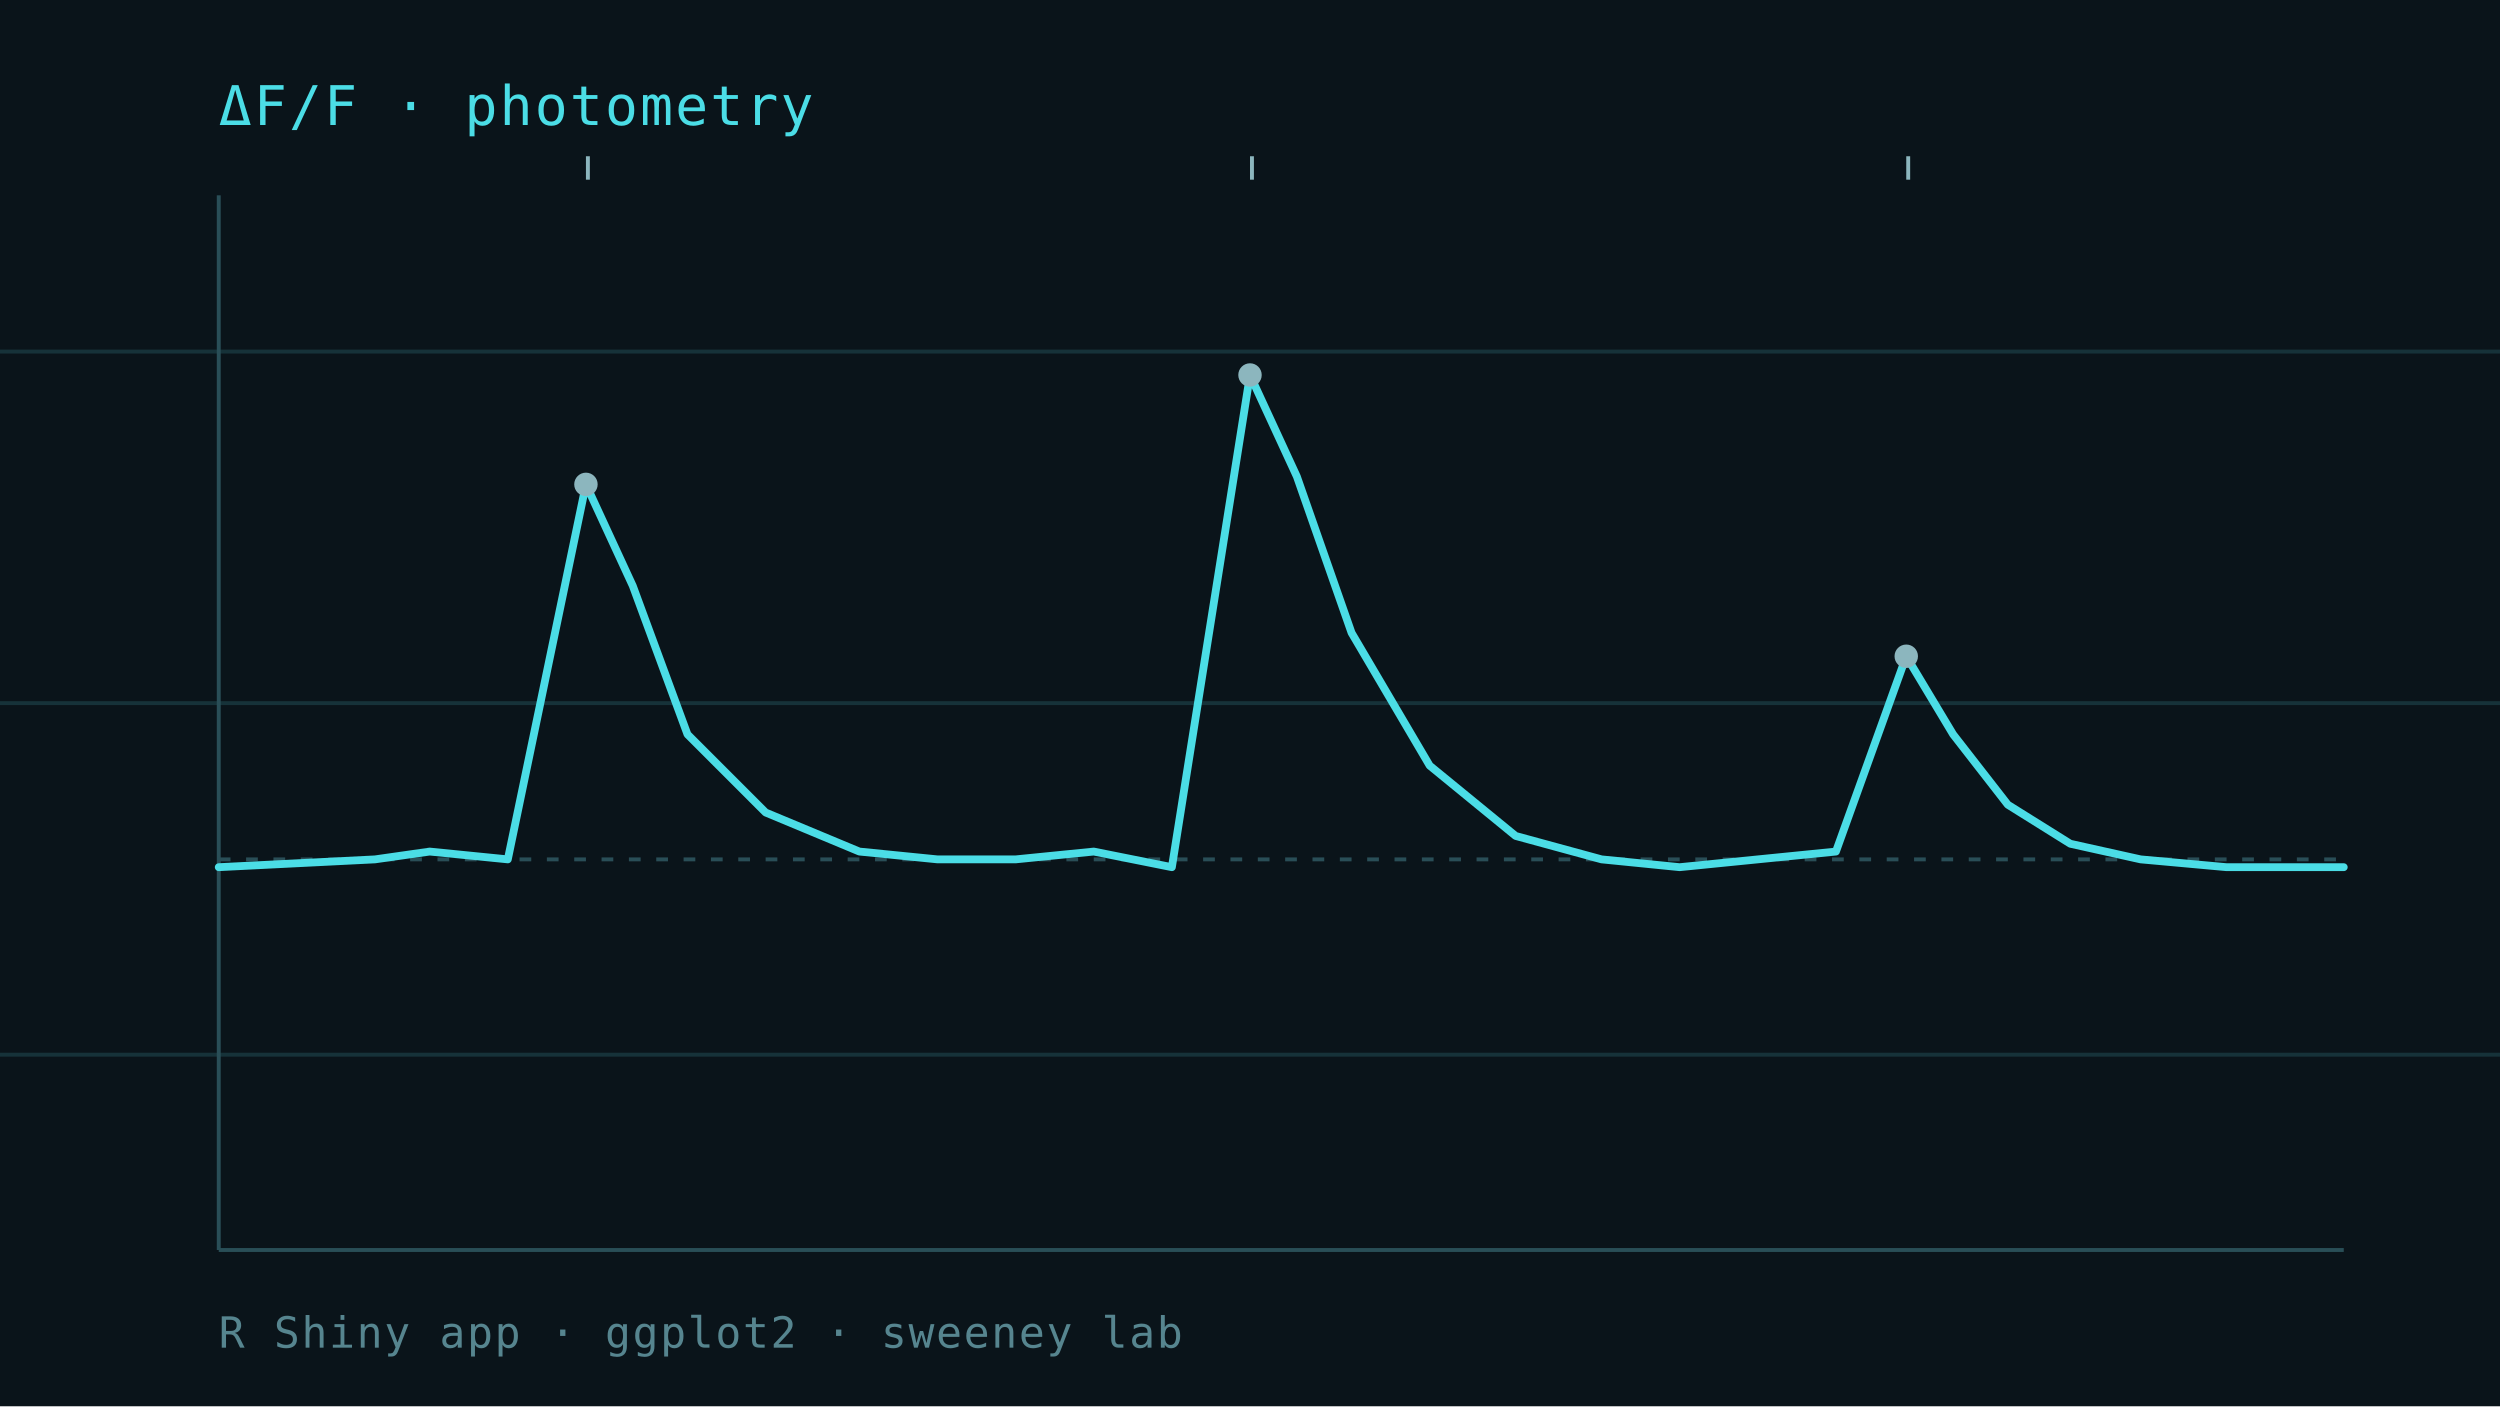
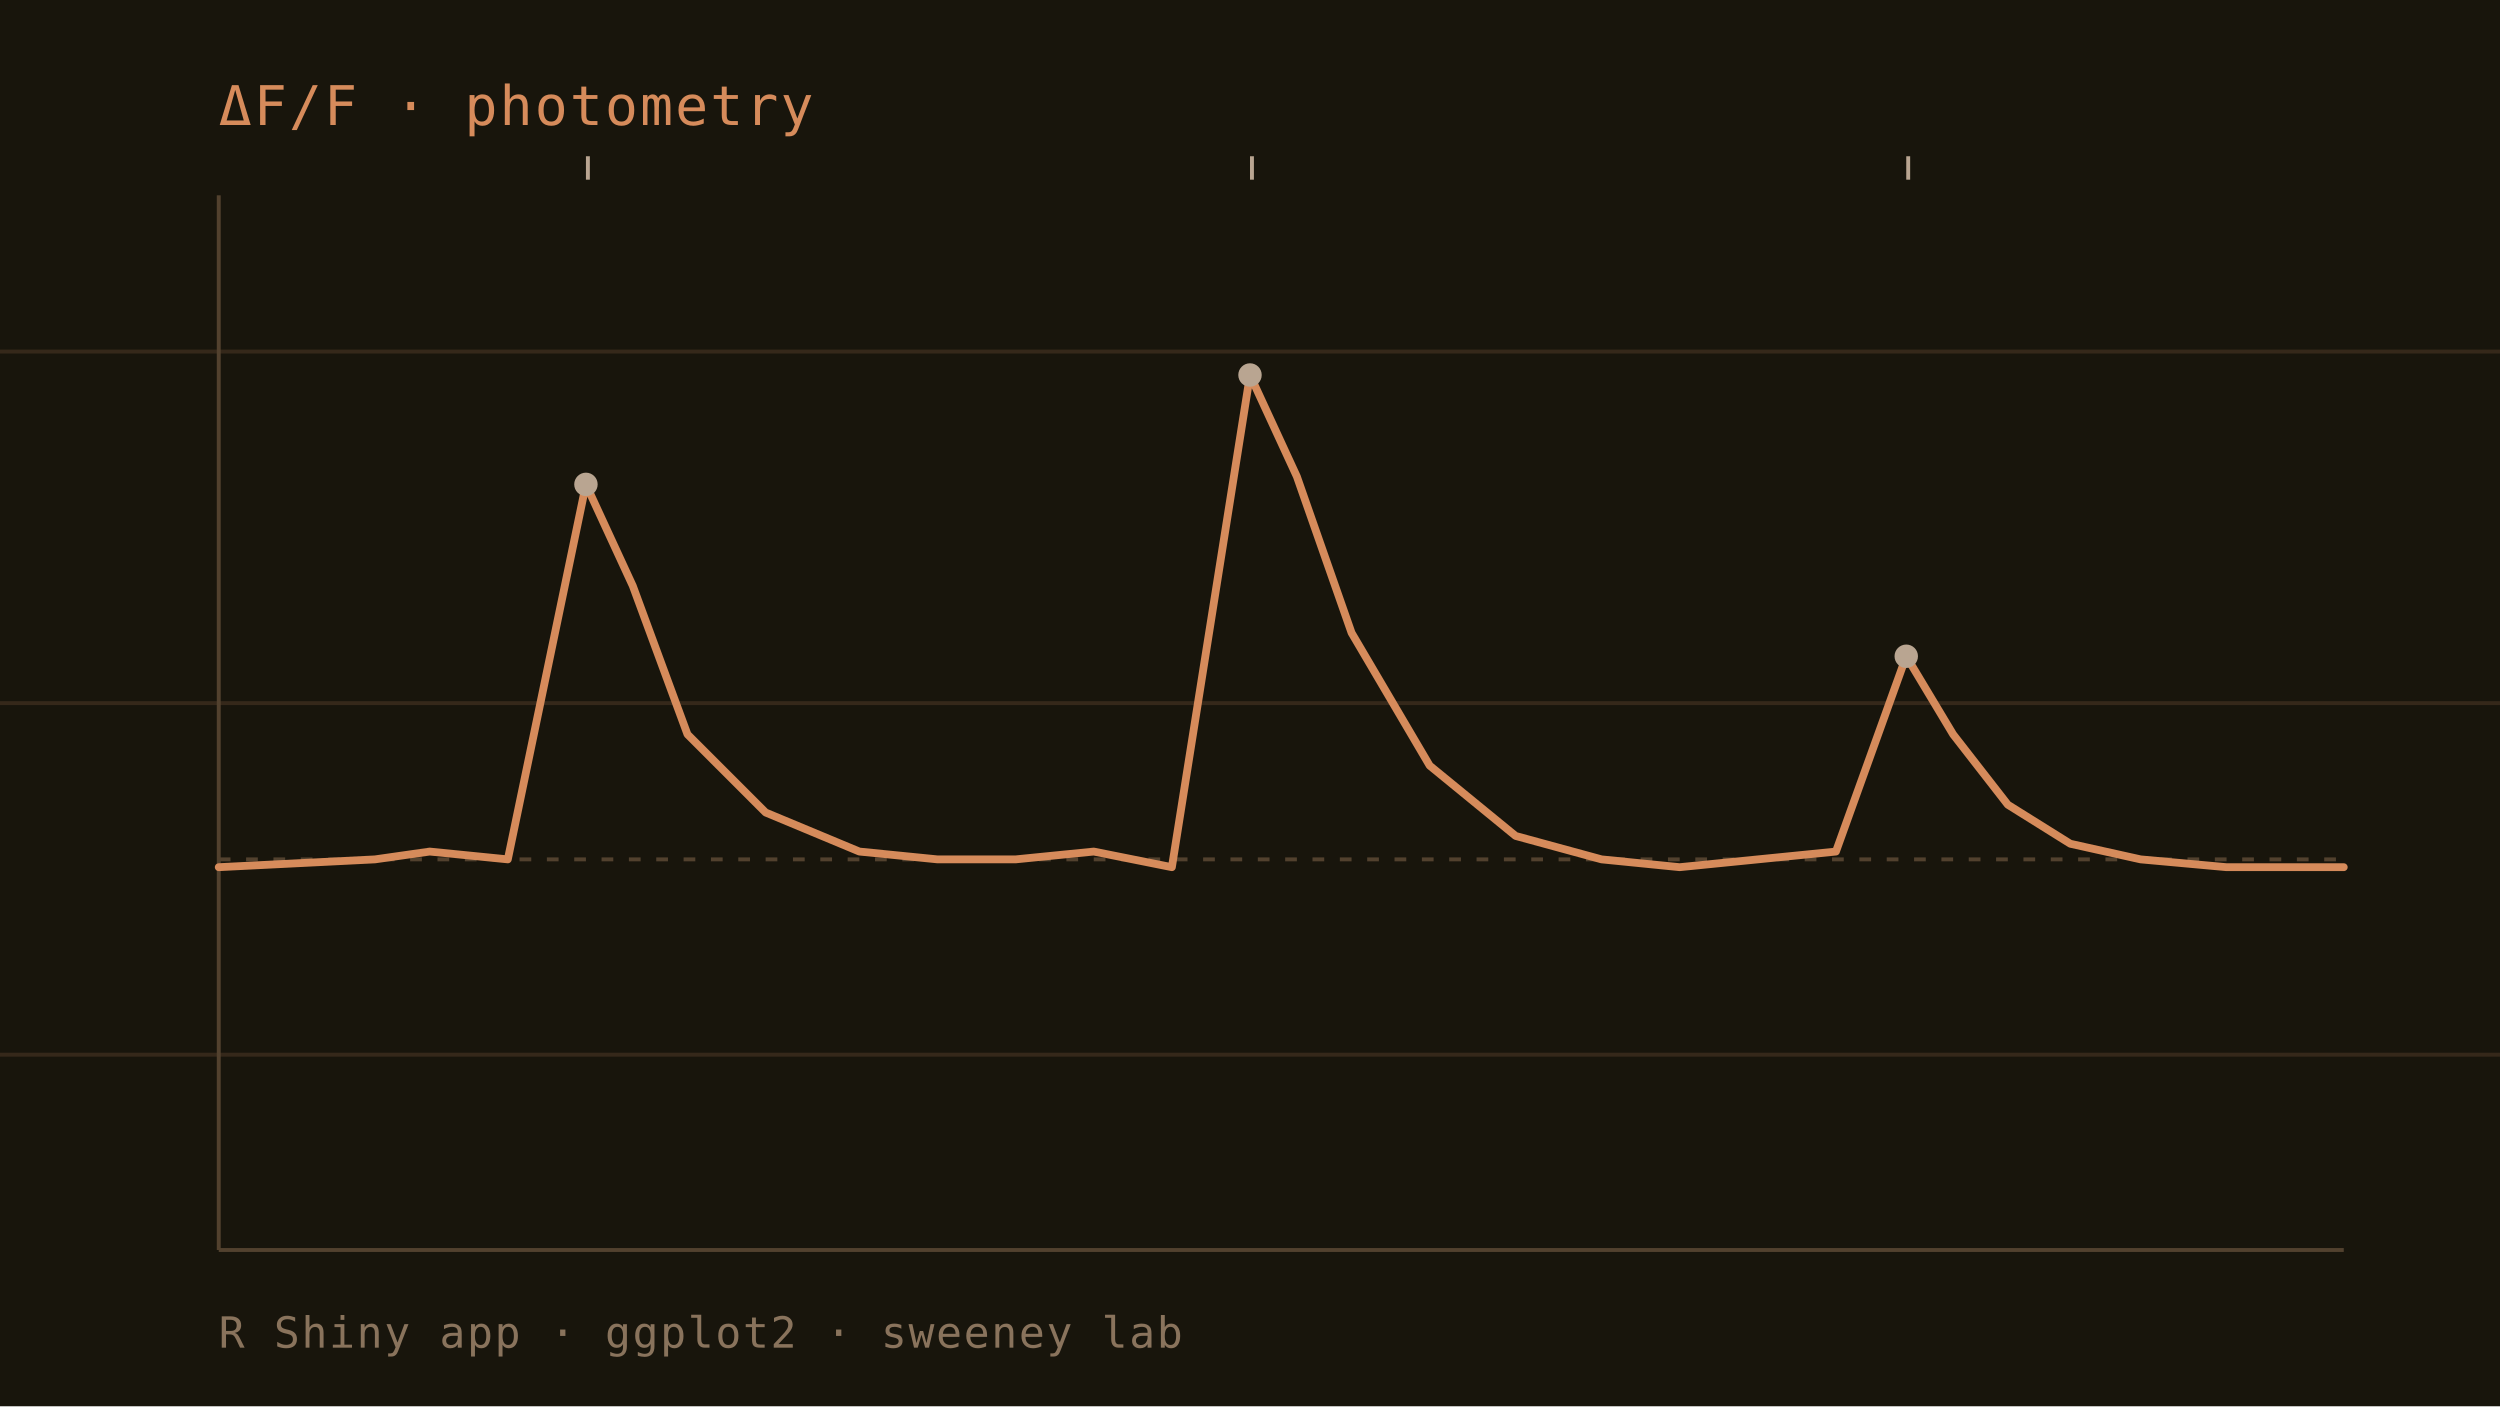
<svg xmlns="http://www.w3.org/2000/svg" viewBox="0 0 640 360" preserveAspectRatio="xMidYMid slice" role="img" aria-label="Fiber photometry signal trace thumbnail">
  <defs>
    <style>
-       .bg { fill: #0A141A; }
-       .grid-line { stroke: #163239; stroke-width: 1; }
-       .axis { stroke: #294E57; stroke-width: 1; }
-       .trace { stroke: #4BDDE6; stroke-width: 2; fill: none; stroke-linecap: round; stroke-linejoin: round; }
-       .baseline { stroke: #294E57; stroke-width: 1; stroke-dasharray: 3 4; fill: none; }
-       .event { fill: #8CB6BE; }
-       .label { font-family: "JetBrains Mono", ui-monospace, "SF Mono", Menlo, monospace; font-size: 14px; fill: #4BDDE6; letter-spacing: 0.04em; }
-       .label-dim { font-family: "JetBrains Mono", ui-monospace, "SF Mono", Menlo, monospace; font-size: 11px; fill: #56858F; letter-spacing: 0.04em; }
+       .bg { fill: #18150C; }
+       .grid-line { stroke: #35281A; stroke-width: 1; }
+       .axis { stroke: #52412E; stroke-width: 1; }
+       .trace { stroke: #D68B5B; stroke-width: 2; fill: none; stroke-linecap: round; stroke-linejoin: round; }
+       .baseline { stroke: #52412E; stroke-width: 1; stroke-dasharray: 3 4; fill: none; }
+       .event { fill: #B9A591; }
+       .label { font-family: "JetBrains Mono", ui-monospace, "SF Mono", Menlo, monospace; font-size: 14px; fill: #D68B5B; letter-spacing: 0.04em; }
+       .label-dim { font-family: "JetBrains Mono", ui-monospace, "SF Mono", Menlo, monospace; font-size: 11px; fill: #89735C; letter-spacing: 0.04em; }
    </style>
  </defs>
  <rect class="bg" width="640" height="360" />
  <g class="grid-line">
    <line x1="0" y1="90" x2="640" y2="90" />
    <line x1="0" y1="180" x2="640" y2="180" />
    <line x1="0" y1="270" x2="640" y2="270" />
  </g>
  <g class="axis">
    <line x1="56" y1="320" x2="600" y2="320" />
    <line x1="56" y1="50" x2="56" y2="320" />
  </g>
  <line class="baseline" x1="56" y1="220" x2="600" y2="220" />
  <path class="trace" d="     M 56 222     L 96 220 L 110 218 L 130 220     L 150 124 L 162 150 L 176 188 L 196 208 L 220 218 L 240 220     L 260 220 L 280 218 L 300 222     L 320 96  L 332 122 L 346 162 L 366 196 L 388 214 L 410 220 L 430 222     L 450 220 L 470 218     L 488 168 L 500 188 L 514 206 L 530 216 L 548 220 L 570 222 L 600 222   " />
  <g class="event">
    <rect x="150" y="40" width="1" height="6" />
    <rect x="320" y="40" width="1" height="6" />
    <rect x="488" y="40" width="1" height="6" />
    <circle cx="150" cy="124" r="3" />
    <circle cx="320" cy="96" r="3" />
    <circle cx="488" cy="168" r="3" />
  </g>
  <text class="label" x="56" y="32">ΔF/F · photometry</text>
  <text class="label-dim" x="56" y="345">R Shiny app · ggplot2 · sweeney lab</text>
</svg>
